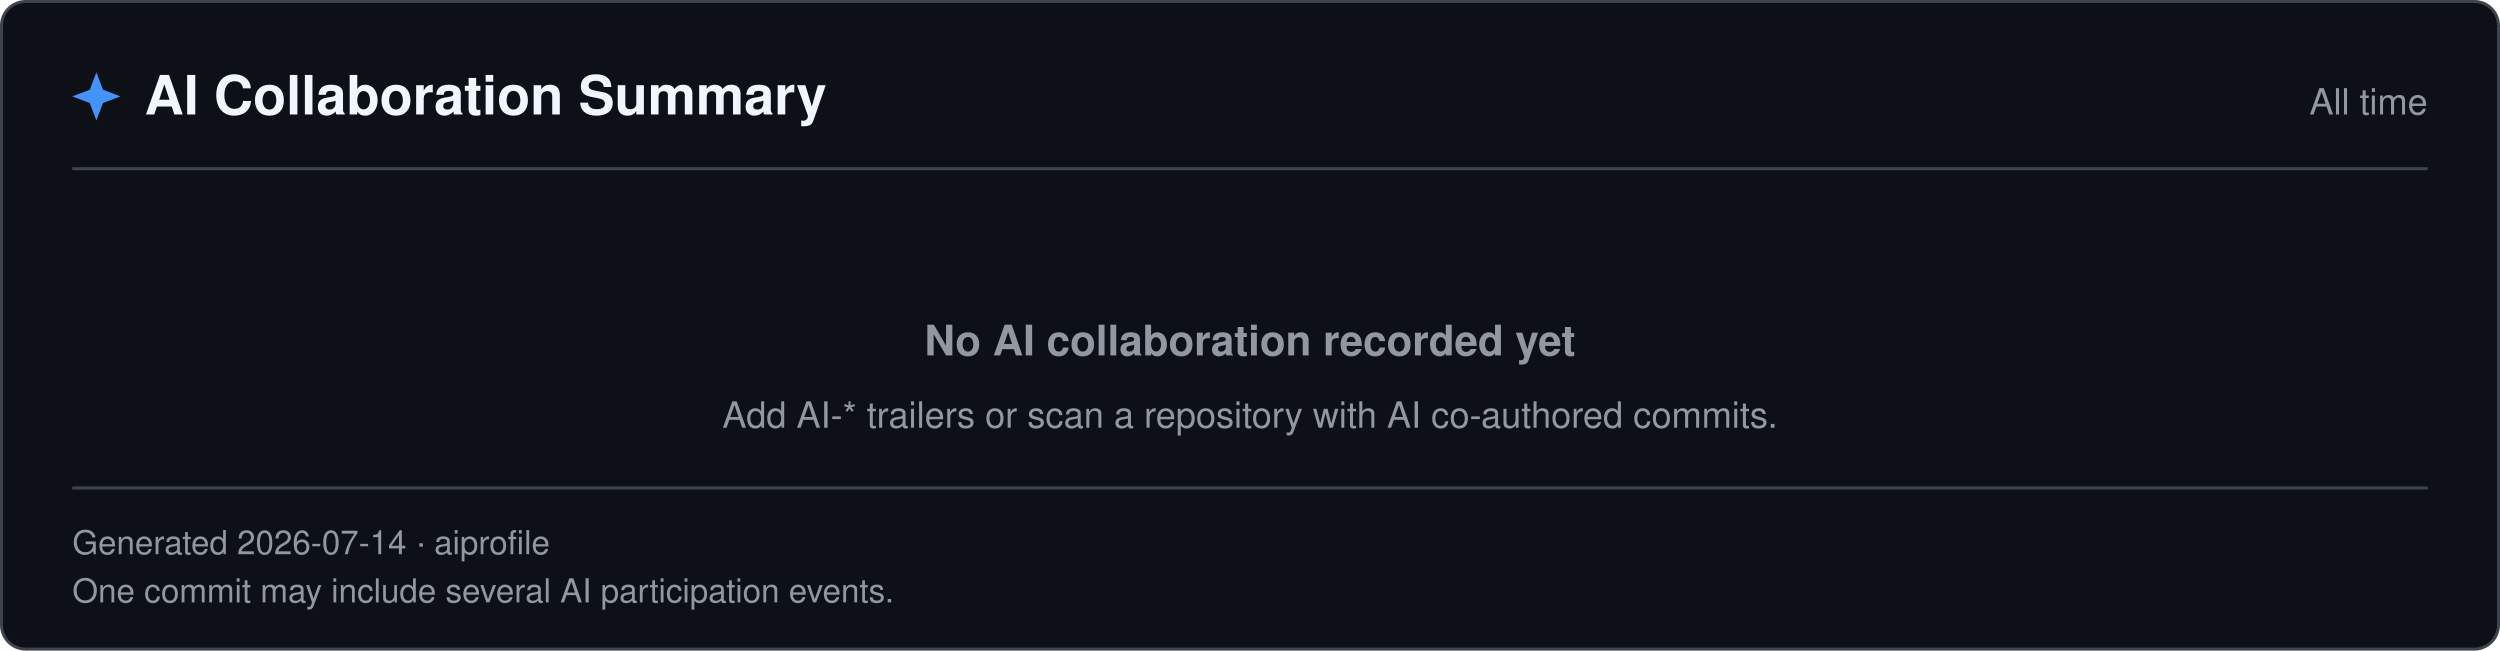
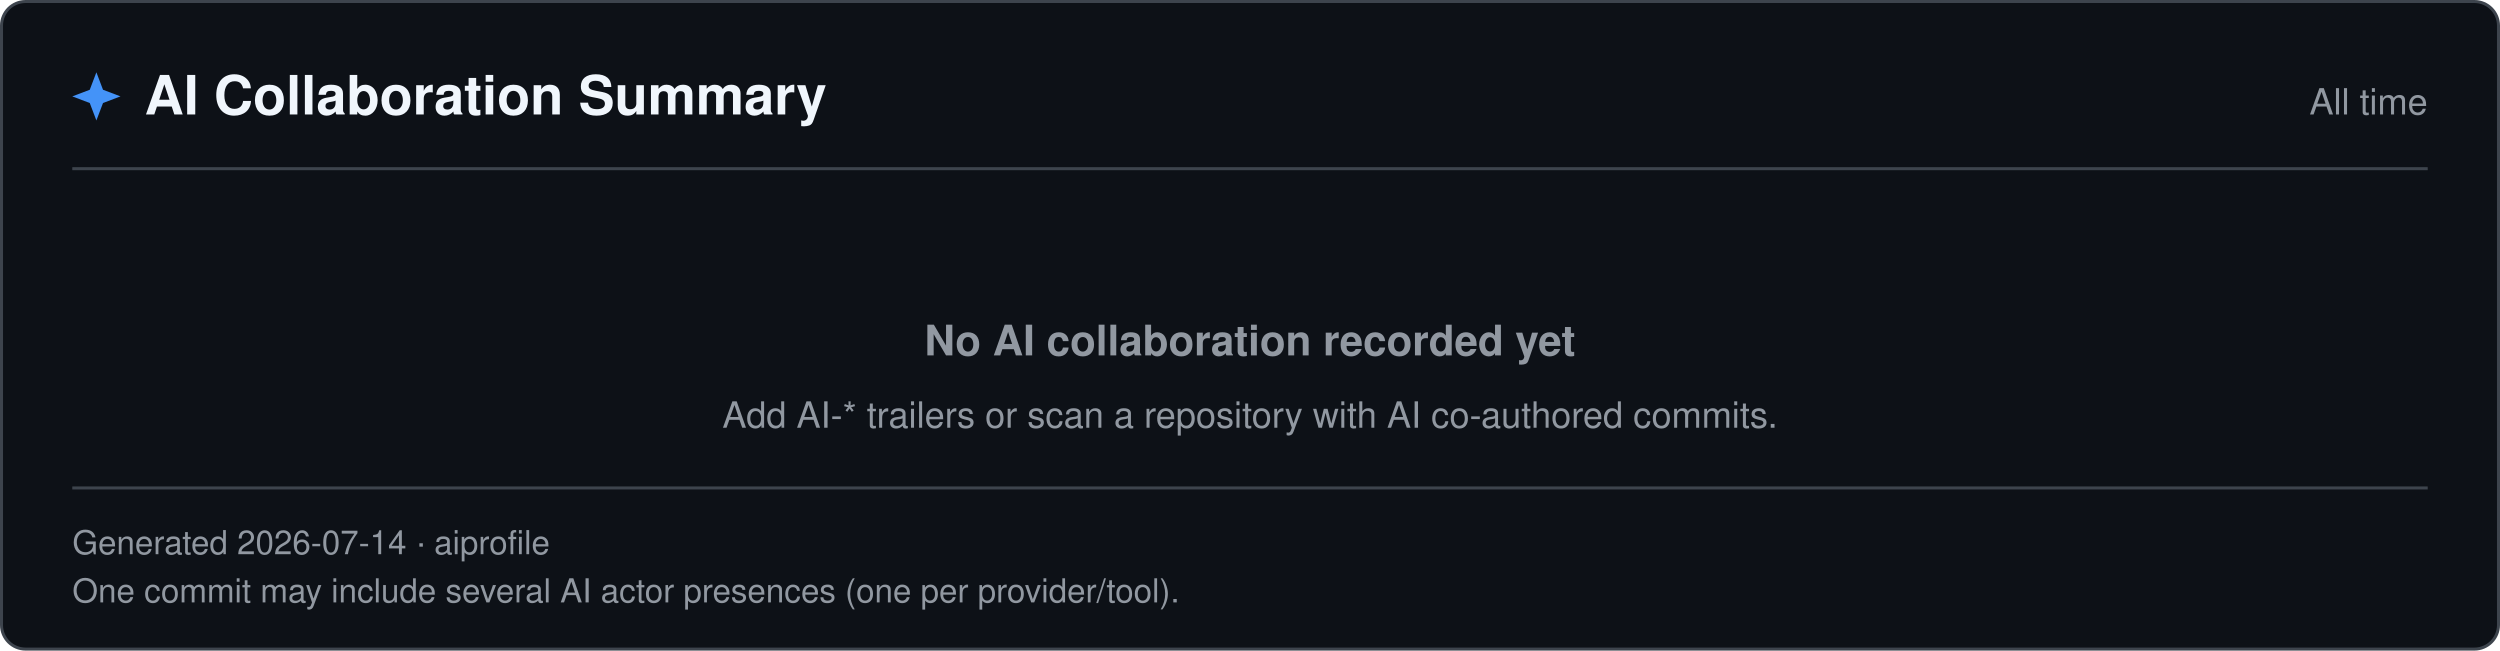
<svg xmlns="http://www.w3.org/2000/svg" width="830" height="216" viewBox="0 0 830 216" role="img" aria-labelledby="aiprofileSummaryTitle aiprofileSummaryDesc">
  <rect x="0.5" y="0.5" width="829" height="215" rx="8" fill="#0d1117" stroke="#3d444d" stroke-width="1" />
  <polygon points="32,24 34.2,29.8 40,32 34.2,34.2 32,40 29.8,34.2 24,32 29.8,29.8" fill="#4493f8" />
  <text x="48" y="38" font-family="-apple-system, 'Segoe UI', Ubuntu, Helvetica, Arial, sans-serif" font-size="18" font-weight="600" fill="#f0f6fc" text-anchor="start">AI Collaboration Summary</text>
  <text x="806" y="38" font-family="-apple-system, 'Segoe UI', Ubuntu, Helvetica, Arial, sans-serif" font-size="12" font-weight="400" fill="#9198a1" text-anchor="end">All time</text>
  <line x1="24" y1="56" x2="806" y2="56" stroke="#3d444d" />
  <text x="415" y="118" font-family="-apple-system, 'Segoe UI', Ubuntu, Helvetica, Arial, sans-serif" font-size="14" font-weight="600" fill="#9198a1" text-anchor="middle">No AI collaboration recorded yet</text>
  <text x="415" y="142" font-family="-apple-system, 'Segoe UI', Ubuntu, Helvetica, Arial, sans-serif" font-size="12" font-weight="400" fill="#9198a1" text-anchor="middle">Add AI-* trailers or scan a repository with AI co-authored commits.</text>
  <line x1="24" y1="162" x2="806" y2="162" stroke="#3d444d" />
  <text x="24" y="184" font-family="-apple-system, 'Segoe UI', Ubuntu, Helvetica, Arial, sans-serif" font-size="11" font-weight="400" fill="#9198a1" text-anchor="start">Generated 2026-07-14 · aiprofile</text>
-   <text x="24" y="200" font-family="-apple-system, 'Segoe UI', Ubuntu, Helvetica, Arial, sans-serif" font-size="11" font-weight="400" fill="#9198a1" text-anchor="start">One commit may include several AI participation events.</text>
+   <text x="24" y="200" font-family="-apple-system, 'Segoe UI', Ubuntu, Helvetica, Arial, sans-serif" font-size="11" font-weight="400" fill="#9198a1" text-anchor="start">One commit may include several AI actor presences (one per provider/tool).</text>
</svg>
